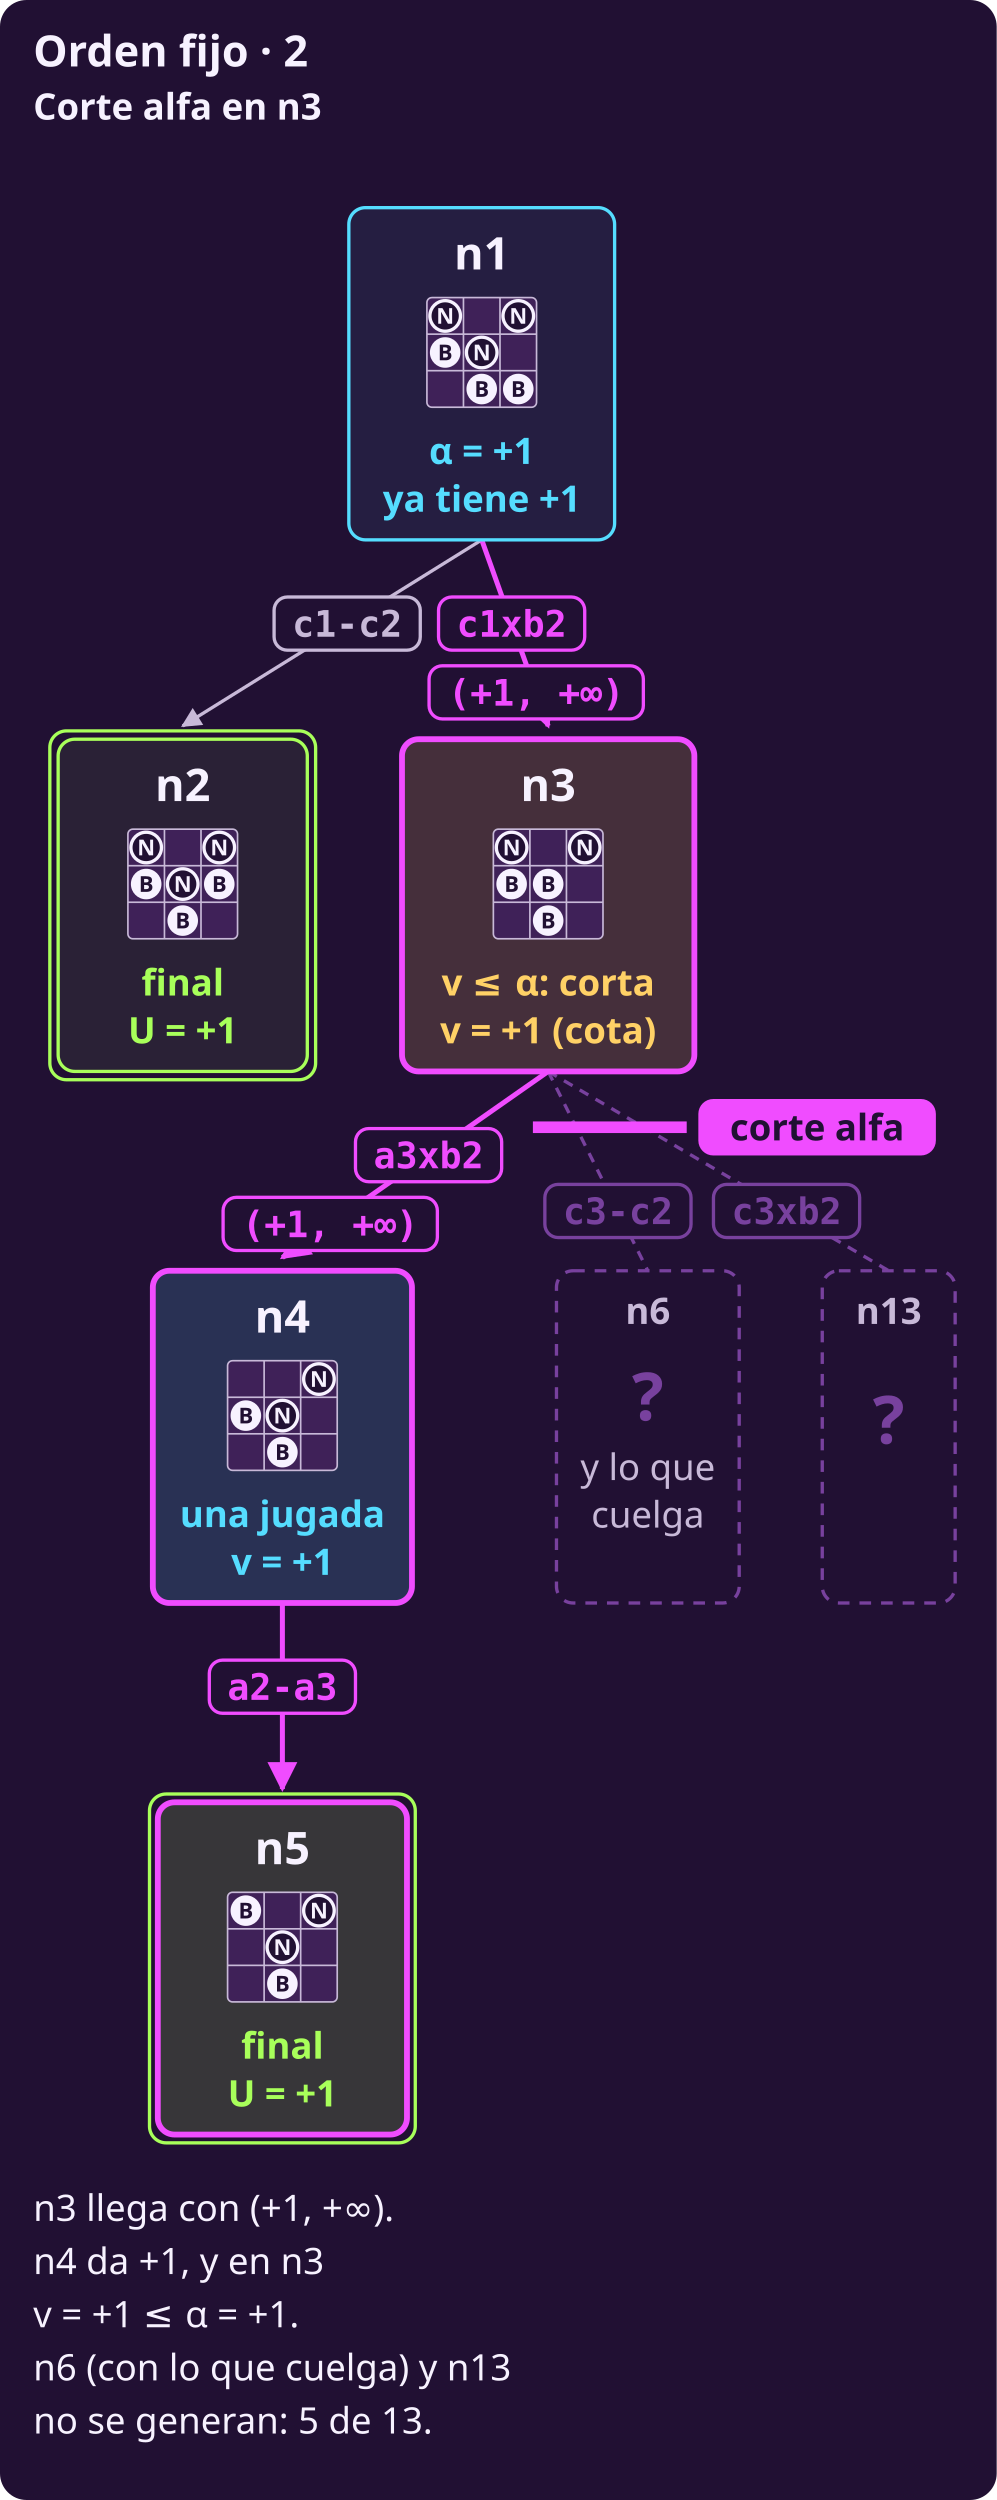
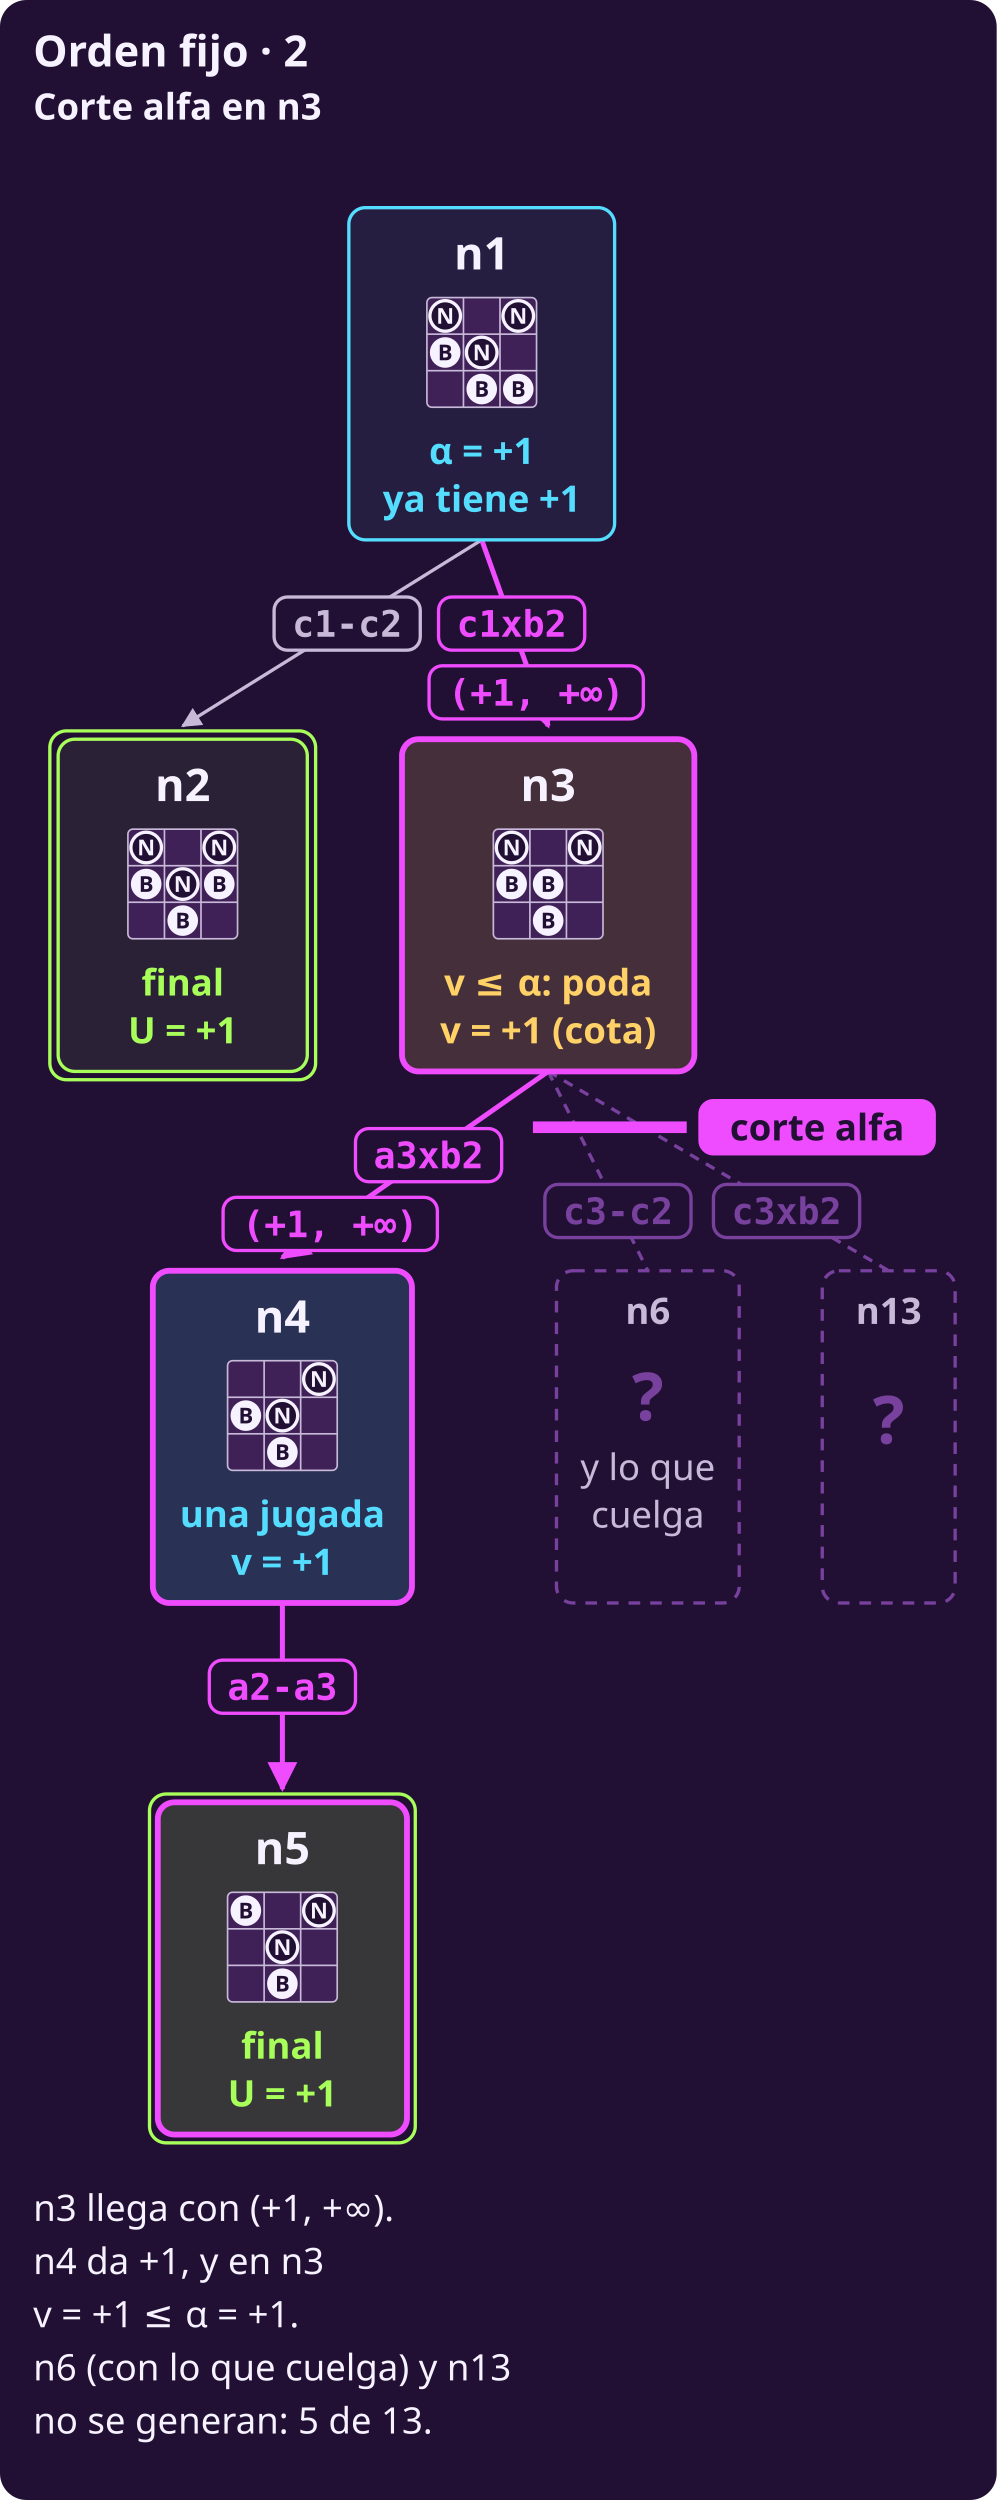
- <svg xmlns="http://www.w3.org/2000/svg" width="600" height="1505" viewBox="0 0 600 1505" role="img" aria-label="Alfa-beta desde n1 con el orden fijo, parte 2. n3, de MIN, llega con (+1, +∞). Debajo, n4, de MAX, llega con (+1, +∞), y su único hijo n5, final, vale +1. n3 muestra v = +1 ≤ α = +1: corta y devuelve una cota, su valor exacto es −1. Una barra de acento con la leyenda «corte alfa» va bajo n3. Al lado, dos cajas punteadas con «?»: n6 con lo que cuelga de él, tras c3-c2, y n13, tras c3xb2; no se generan. 5 de 13 nodos.">
+ <svg xmlns="http://www.w3.org/2000/svg" width="600" height="1505" viewBox="0 0 600 1505" role="img" aria-label="Alfa-beta desde n1 con el orden fijo, parte 2. n3, de MIN, llega con (+1, +∞). Debajo, n4, de MAX, llega con (+1, +∞), y su único hijo n5, final, vale +1. n3 muestra v = +1 ≤ α = +1: poda y devuelve una cota, su valor exacto es −1. Una barra de acento con la leyenda «corte alfa» va bajo n3. Al lado, dos cajas punteadas con «?»: n6 con lo que cuelga de él, tras c3-c2, y n13, tras c3xb2; no se generan. 5 de 13 nodos.">
  <rect x="0" y="0" width="600" height="1505" rx="16" fill="#211033" />
  <defs>
    <marker id="p" viewBox="0 0 10 10" refX="9" refY="5" markerWidth="6" markerHeight="6" orient="auto-start-reverse">
      <path d="M 0 0 L 10 5 L 0 10 z" fill="#f04cff" />
    </marker>
    <marker id="s" viewBox="0 0 10 10" refX="9" refY="5" markerWidth="6" markerHeight="6" orient="auto-start-reverse">
      <path d="M 0 0 L 10 5 L 0 10 z" fill="#c8b9d8" />
    </marker>
  </defs>
  <text x="20" y="40" fill="#f7f2ff" font-family="system-ui, sans-serif" font-size="26" font-weight="700" text-anchor="start">Orden fijo · 2</text>
  <text x="20" y="72" fill="#f7f2ff" font-family="system-ui, sans-serif" font-size="22" font-weight="700" text-anchor="start">Corte alfa en n3</text>
  <line x1="290" y1="325.0" x2="110" y2="437.0" stroke="#c8b9d8" stroke-width="2" marker-end="url(#s)" />
  <rect x="165.0" y="359.4" width="88" height="32" rx="8" fill="#211033" stroke="#c8b9d8" stroke-width="2" />
  <text x="209.0" y="383.3" fill="#c8b9d8" font-family="ui-monospace, SFMono-Regular, Menlo, monospace" font-size="22" font-weight="700" text-anchor="middle">c1-c2</text>
  <line x1="290" y1="325.0" x2="330" y2="437.0" stroke="#f04cff" stroke-width="3" marker-end="url(#p)" />
  <rect x="264.0" y="359.4" width="88" height="32" rx="8" fill="#211033" stroke="#f04cff" stroke-width="2" />
  <text x="308.0" y="383.3" fill="#f04cff" font-family="ui-monospace, SFMono-Regular, Menlo, monospace" font-size="22" font-weight="700" text-anchor="middle">c1xb2</text>
  <rect x="258.3" y="400.8" width="129" height="32" rx="8" fill="#211033" stroke="#f04cff" stroke-width="2" />
  <text x="322.8" y="424.8" fill="#f04cff" font-family="ui-monospace, SFMono-Regular, Menlo, monospace" font-size="22" font-weight="700" text-anchor="middle">(+1, +∞)</text>
  <line x1="330" y1="645.0" x2="170" y2="757.0" stroke="#f04cff" stroke-width="3" marker-end="url(#p)" />
  <rect x="214.0" y="679.4" width="88" height="32" rx="8" fill="#211033" stroke="#f04cff" stroke-width="2" />
  <text x="258.0" y="703.3" fill="#f04cff" font-family="ui-monospace, SFMono-Regular, Menlo, monospace" font-size="22" font-weight="700" text-anchor="middle">a3xb2</text>
  <rect x="134.3" y="720.8" width="129" height="32" rx="8" fill="#211033" stroke="#f04cff" stroke-width="2" />
  <text x="198.8" y="744.8" fill="#f04cff" font-family="ui-monospace, SFMono-Regular, Menlo, monospace" font-size="22" font-weight="700" text-anchor="middle">(+1, +∞)</text>
  <line x1="170" y1="965.0" x2="170" y2="1077.0" stroke="#f04cff" stroke-width="3" marker-end="url(#p)" />
  <rect x="126.0" y="999.4" width="88" height="32" rx="8" fill="#211033" stroke="#f04cff" stroke-width="2" />
  <text x="170.0" y="1023.3" fill="#f04cff" font-family="ui-monospace, SFMono-Regular, Menlo, monospace" font-size="22" font-weight="700" text-anchor="middle">a2-a3</text>
  <line x1="330" y1="645.0" x2="390" y2="765.0" stroke="#78419e" stroke-width="2" stroke-dasharray="6 5" />
  <rect x="328.0" y="713.0" width="88" height="32" rx="8" fill="#211033" stroke="#78419e" stroke-width="2" />
  <text x="372.0" y="736.9" fill="#78419e" font-family="ui-monospace, SFMono-Regular, Menlo, monospace" font-size="22" font-weight="700" text-anchor="middle">c3-c2</text>
  <line x1="330" y1="645.0" x2="535" y2="765.0" stroke="#78419e" stroke-width="2" stroke-dasharray="6 5" />
  <rect x="429.5" y="713.0" width="88" height="32" rx="8" fill="#211033" stroke="#78419e" stroke-width="2" />
  <text x="473.5" y="736.9" fill="#78419e" font-family="ui-monospace, SFMono-Regular, Menlo, monospace" font-size="22" font-weight="700" text-anchor="middle">c3xb2</text>
  <line x1="320.8" y1="678.6" x2="413.4" y2="678.6" stroke="#f04cff" stroke-width="7" />
  <rect x="421.4" y="662.6" width="141" height="32" rx="8" fill="#f04cff" stroke="#f04cff" stroke-width="2" />
  <text x="491.9" y="686.5" fill="#211033" font-family="system-ui, sans-serif" font-size="22" font-weight="700" text-anchor="middle">corte alfa</text>
  <rect x="210.0" y="125.0" width="160" height="200" rx="10" fill="#251e41" stroke="#55ddff" stroke-width="2" />
  <text x="290" y="162.231" fill="#f7f2ff" font-family="system-ui, sans-serif" font-size="27.1" font-weight="700" text-anchor="middle">n1</text>
  <rect x="257.0" y="179.154" width="66" height="66" rx="3" fill="#3f2158" stroke="#c8b9d8" stroke-width="1" />
  <line x1="279.0" y1="179.154" x2="279.0" y2="245.154" stroke="#c8b9d8" stroke-width="1" />
  <line x1="257.0" y1="201.154" x2="323.0" y2="201.154" stroke="#c8b9d8" stroke-width="1" />
  <line x1="301.0" y1="179.154" x2="301.0" y2="245.154" stroke="#c8b9d8" stroke-width="1" />
  <line x1="257.0" y1="223.154" x2="323.0" y2="223.154" stroke="#c8b9d8" stroke-width="1" />
  <circle cx="290.0" cy="234.2" r="9.2" fill="#f7f2ff" />
  <text x="290.0" y="238.9" fill="#211033" font-family="system-ui, sans-serif" font-size="13.2" font-weight="700" text-anchor="middle">B</text>
  <circle cx="312.0" cy="234.2" r="9.2" fill="#f7f2ff" />
  <text x="312.0" y="238.9" fill="#211033" font-family="system-ui, sans-serif" font-size="13.2" font-weight="700" text-anchor="middle">B</text>
  <circle cx="268.0" cy="212.2" r="9.2" fill="#f7f2ff" />
  <text x="268.0" y="216.9" fill="#211033" font-family="system-ui, sans-serif" font-size="13.2" font-weight="700" text-anchor="middle">B</text>
  <circle cx="290.0" cy="212.2" r="9.2" fill="#211033" stroke="#f7f2ff" stroke-width="2" />
  <text x="290.0" y="216.9" fill="#f7f2ff" font-family="system-ui, sans-serif" font-size="13.2" font-weight="700" text-anchor="middle">N</text>
  <circle cx="268.0" cy="190.2" r="9.2" fill="#211033" stroke="#f7f2ff" stroke-width="2" />
  <text x="268.0" y="194.9" fill="#f7f2ff" font-family="system-ui, sans-serif" font-size="13.2" font-weight="700" text-anchor="middle">N</text>
  <circle cx="312.0" cy="190.2" r="9.2" fill="#211033" stroke="#f7f2ff" stroke-width="2" />
  <text x="312.0" y="194.9" fill="#f7f2ff" font-family="system-ui, sans-serif" font-size="13.2" font-weight="700" text-anchor="middle">N</text>
  <text x="290" y="279.308" fill="#55ddff" font-family="system-ui, sans-serif" font-size="22.0" font-weight="700" text-anchor="middle">α = +1</text>
  <text x="290" y="308.077" fill="#55ddff" font-family="system-ui, sans-serif" font-size="22.0" font-weight="700" text-anchor="middle">ya tiene +1</text>
  <rect x="30.0" y="440.0" width="160" height="210" rx="10" fill="none" stroke="#a8ff5a" stroke-width="2" />
  <rect x="35.0" y="445.0" width="150" height="200" rx="10" fill="#2a2136" stroke="#a8ff5a" stroke-width="2" />
  <text x="110" y="482.231" fill="#f7f2ff" font-family="system-ui, sans-serif" font-size="27.1" font-weight="700" text-anchor="middle">n2</text>
  <rect x="77.0" y="499.154" width="66" height="66" rx="3" fill="#3f2158" stroke="#c8b9d8" stroke-width="1" />
  <line x1="99.0" y1="499.154" x2="99.0" y2="565.154" stroke="#c8b9d8" stroke-width="1" />
  <line x1="77.0" y1="521.154" x2="143.0" y2="521.154" stroke="#c8b9d8" stroke-width="1" />
  <line x1="121.0" y1="499.154" x2="121.0" y2="565.154" stroke="#c8b9d8" stroke-width="1" />
  <line x1="77.0" y1="543.154" x2="143.0" y2="543.154" stroke="#c8b9d8" stroke-width="1" />
  <circle cx="110.0" cy="554.2" r="9.2" fill="#f7f2ff" />
  <text x="110.0" y="558.9" fill="#211033" font-family="system-ui, sans-serif" font-size="13.2" font-weight="700" text-anchor="middle">B</text>
  <circle cx="88.0" cy="532.2" r="9.2" fill="#f7f2ff" />
  <text x="88.0" y="536.9" fill="#211033" font-family="system-ui, sans-serif" font-size="13.2" font-weight="700" text-anchor="middle">B</text>
  <circle cx="110.0" cy="532.2" r="9.2" fill="#211033" stroke="#f7f2ff" stroke-width="2" />
  <text x="110.0" y="536.9" fill="#f7f2ff" font-family="system-ui, sans-serif" font-size="13.2" font-weight="700" text-anchor="middle">N</text>
  <circle cx="132.0" cy="532.2" r="9.2" fill="#f7f2ff" />
  <text x="132.0" y="536.9" fill="#211033" font-family="system-ui, sans-serif" font-size="13.2" font-weight="700" text-anchor="middle">B</text>
  <circle cx="88.0" cy="510.2" r="9.2" fill="#211033" stroke="#f7f2ff" stroke-width="2" />
  <text x="88.0" y="514.9" fill="#f7f2ff" font-family="system-ui, sans-serif" font-size="13.2" font-weight="700" text-anchor="middle">N</text>
  <circle cx="132.0" cy="510.2" r="9.2" fill="#211033" stroke="#f7f2ff" stroke-width="2" />
  <text x="132.0" y="514.9" fill="#f7f2ff" font-family="system-ui, sans-serif" font-size="13.2" font-weight="700" text-anchor="middle">N</text>
  <text x="110" y="599.308" fill="#a8ff5a" font-family="system-ui, sans-serif" font-size="22.0" font-weight="700" text-anchor="middle">final</text>
  <text x="110" y="628.077" fill="#a8ff5a" font-family="system-ui, sans-serif" font-size="22.0" font-weight="700" text-anchor="middle">U = +1</text>
  <rect x="242.0" y="445.0" width="176" height="200" rx="10" fill="#452f3b" stroke="#f04cff" stroke-width="3.5" />
  <text x="330" y="482.231" fill="#f7f2ff" font-family="system-ui, sans-serif" font-size="27.1" font-weight="700" text-anchor="middle">n3</text>
  <rect x="297.0" y="499.154" width="66" height="66" rx="3" fill="#3f2158" stroke="#c8b9d8" stroke-width="1" />
  <line x1="319.0" y1="499.154" x2="319.0" y2="565.154" stroke="#c8b9d8" stroke-width="1" />
  <line x1="297.0" y1="521.154" x2="363.0" y2="521.154" stroke="#c8b9d8" stroke-width="1" />
  <line x1="341.0" y1="499.154" x2="341.0" y2="565.154" stroke="#c8b9d8" stroke-width="1" />
  <line x1="297.0" y1="543.154" x2="363.0" y2="543.154" stroke="#c8b9d8" stroke-width="1" />
  <circle cx="330.0" cy="554.2" r="9.2" fill="#f7f2ff" />
  <text x="330.0" y="558.9" fill="#211033" font-family="system-ui, sans-serif" font-size="13.2" font-weight="700" text-anchor="middle">B</text>
  <circle cx="308.0" cy="532.2" r="9.2" fill="#f7f2ff" />
  <text x="308.0" y="536.9" fill="#211033" font-family="system-ui, sans-serif" font-size="13.2" font-weight="700" text-anchor="middle">B</text>
  <circle cx="330.0" cy="532.2" r="9.2" fill="#f7f2ff" />
  <text x="330.0" y="536.9" fill="#211033" font-family="system-ui, sans-serif" font-size="13.2" font-weight="700" text-anchor="middle">B</text>
  <circle cx="308.0" cy="510.2" r="9.2" fill="#211033" stroke="#f7f2ff" stroke-width="2" />
  <text x="308.0" y="514.9" fill="#f7f2ff" font-family="system-ui, sans-serif" font-size="13.2" font-weight="700" text-anchor="middle">N</text>
  <circle cx="352.0" cy="510.2" r="9.2" fill="#211033" stroke="#f7f2ff" stroke-width="2" />
  <text x="352.0" y="514.9" fill="#f7f2ff" font-family="system-ui, sans-serif" font-size="13.2" font-weight="700" text-anchor="middle">N</text>
-   <text x="330" y="599.308" fill="#ffd166" font-family="system-ui, sans-serif" font-size="22.0" font-weight="700" text-anchor="middle">v ≤ α: corta</text>
+   <text x="330" y="599.308" fill="#ffd166" font-family="system-ui, sans-serif" font-size="22.0" font-weight="700" text-anchor="middle">v ≤ α: poda</text>
  <text x="330" y="628.077" fill="#ffd166" font-family="system-ui, sans-serif" font-size="22.0" font-weight="700" text-anchor="middle">v = +1 (cota)</text>
  <rect x="92.0" y="765.0" width="156" height="200" rx="10" fill="#293154" stroke="#f04cff" stroke-width="3.5" />
  <text x="170" y="802.231" fill="#f7f2ff" font-family="system-ui, sans-serif" font-size="27.1" font-weight="700" text-anchor="middle">n4</text>
  <rect x="137.0" y="819.154" width="66" height="66" rx="3" fill="#3f2158" stroke="#c8b9d8" stroke-width="1" />
  <line x1="159.0" y1="819.154" x2="159.0" y2="885.154" stroke="#c8b9d8" stroke-width="1" />
  <line x1="137.0" y1="841.154" x2="203.0" y2="841.154" stroke="#c8b9d8" stroke-width="1" />
  <line x1="181.0" y1="819.154" x2="181.0" y2="885.154" stroke="#c8b9d8" stroke-width="1" />
  <line x1="137.0" y1="863.154" x2="203.0" y2="863.154" stroke="#c8b9d8" stroke-width="1" />
  <circle cx="170.0" cy="874.2" r="9.2" fill="#f7f2ff" />
  <text x="170.0" y="878.9" fill="#211033" font-family="system-ui, sans-serif" font-size="13.2" font-weight="700" text-anchor="middle">B</text>
  <circle cx="148.0" cy="852.2" r="9.2" fill="#f7f2ff" />
  <text x="148.0" y="856.9" fill="#211033" font-family="system-ui, sans-serif" font-size="13.2" font-weight="700" text-anchor="middle">B</text>
  <circle cx="170.0" cy="852.2" r="9.2" fill="#211033" stroke="#f7f2ff" stroke-width="2" />
  <text x="170.0" y="856.9" fill="#f7f2ff" font-family="system-ui, sans-serif" font-size="13.2" font-weight="700" text-anchor="middle">N</text>
  <circle cx="192.0" cy="830.2" r="9.2" fill="#211033" stroke="#f7f2ff" stroke-width="2" />
  <text x="192.0" y="834.9" fill="#f7f2ff" font-family="system-ui, sans-serif" font-size="13.2" font-weight="700" text-anchor="middle">N</text>
  <text x="170" y="919.308" fill="#55ddff" font-family="system-ui, sans-serif" font-size="22.0" font-weight="700" text-anchor="middle">una jugada</text>
  <text x="170" y="948.077" fill="#55ddff" font-family="system-ui, sans-serif" font-size="22.0" font-weight="700" text-anchor="middle">v = +1</text>
  <rect x="90.0" y="1080.0" width="160" height="210" rx="10" fill="none" stroke="#a8ff5a" stroke-width="2" />
  <rect x="95.0" y="1085.0" width="150" height="200" rx="10" fill="#373639" stroke="#f04cff" stroke-width="3.5" />
  <text x="170" y="1122.231" fill="#f7f2ff" font-family="system-ui, sans-serif" font-size="27.1" font-weight="700" text-anchor="middle">n5</text>
  <rect x="137.0" y="1139.154" width="66" height="66" rx="3" fill="#3f2158" stroke="#c8b9d8" stroke-width="1" />
  <line x1="159.0" y1="1139.154" x2="159.0" y2="1205.154" stroke="#c8b9d8" stroke-width="1" />
  <line x1="137.0" y1="1161.154" x2="203.0" y2="1161.154" stroke="#c8b9d8" stroke-width="1" />
  <line x1="181.0" y1="1139.154" x2="181.0" y2="1205.154" stroke="#c8b9d8" stroke-width="1" />
  <line x1="137.0" y1="1183.154" x2="203.0" y2="1183.154" stroke="#c8b9d8" stroke-width="1" />
  <circle cx="170.0" cy="1194.2" r="9.2" fill="#f7f2ff" />
  <text x="170.0" y="1198.9" fill="#211033" font-family="system-ui, sans-serif" font-size="13.2" font-weight="700" text-anchor="middle">B</text>
  <circle cx="170.0" cy="1172.2" r="9.2" fill="#211033" stroke="#f7f2ff" stroke-width="2" />
  <text x="170.0" y="1176.9" fill="#f7f2ff" font-family="system-ui, sans-serif" font-size="13.2" font-weight="700" text-anchor="middle">N</text>
  <circle cx="148.0" cy="1150.2" r="9.2" fill="#f7f2ff" />
  <text x="148.0" y="1154.9" fill="#211033" font-family="system-ui, sans-serif" font-size="13.2" font-weight="700" text-anchor="middle">B</text>
  <circle cx="192.0" cy="1150.2" r="9.2" fill="#211033" stroke="#f7f2ff" stroke-width="2" />
  <text x="192.0" y="1154.9" fill="#f7f2ff" font-family="system-ui, sans-serif" font-size="13.2" font-weight="700" text-anchor="middle">N</text>
  <text x="170" y="1239.308" fill="#a8ff5a" font-family="system-ui, sans-serif" font-size="22.0" font-weight="700" text-anchor="middle">final</text>
  <text x="170" y="1268.077" fill="#a8ff5a" font-family="system-ui, sans-serif" font-size="22.0" font-weight="700" text-anchor="middle">U = +1</text>
  <rect x="335.0" y="765.0" width="110" height="200" rx="10" fill="#211033" stroke="#78419e" stroke-width="2" stroke-dasharray="7 6" />
  <text x="390" y="797.0" fill="#c8b9d8" font-family="system-ui, sans-serif" font-size="22" font-weight="700" text-anchor="middle">n6</text>
  <text x="390" y="855" fill="#78419e" font-family="system-ui, sans-serif" font-size="40" font-weight="700" text-anchor="middle">?</text>
  <text x="390" y="891.0" fill="#c8b9d8" font-family="system-ui, sans-serif" font-size="22" font-weight="normal" text-anchor="middle">y lo que</text>
  <text x="390" y="919.6" fill="#c8b9d8" font-family="system-ui, sans-serif" font-size="22" font-weight="normal" text-anchor="middle">cuelga</text>
  <rect x="495.0" y="765.0" width="80" height="200" rx="10" fill="#211033" stroke="#78419e" stroke-width="2" stroke-dasharray="7 6" />
  <text x="535" y="797.0" fill="#c8b9d8" font-family="system-ui, sans-serif" font-size="22" font-weight="700" text-anchor="middle">n13</text>
  <text x="535" y="869" fill="#78419e" font-family="system-ui, sans-serif" font-size="40" font-weight="700" text-anchor="middle">?</text>
  <text x="20" y="1337.0" fill="#f7f2ff" font-family="system-ui, sans-serif" font-size="22" font-weight="normal" text-anchor="start">n3 llega con (+1, +∞).</text>
  <text x="20" y="1369.0" fill="#f7f2ff" font-family="system-ui, sans-serif" font-size="22" font-weight="normal" text-anchor="start">n4 da +1, y en n3</text>
  <text x="20" y="1401.0" fill="#f7f2ff" font-family="system-ui, sans-serif" font-size="22" font-weight="normal" text-anchor="start">v = +1 ≤ α = +1.</text>
  <text x="20" y="1433.0" fill="#f7f2ff" font-family="system-ui, sans-serif" font-size="22" font-weight="normal" text-anchor="start">n6 (con lo que cuelga) y n13</text>
  <text x="20" y="1465.0" fill="#f7f2ff" font-family="system-ui, sans-serif" font-size="22" font-weight="normal" text-anchor="start">no se generan: 5 de 13.</text>
</svg>
